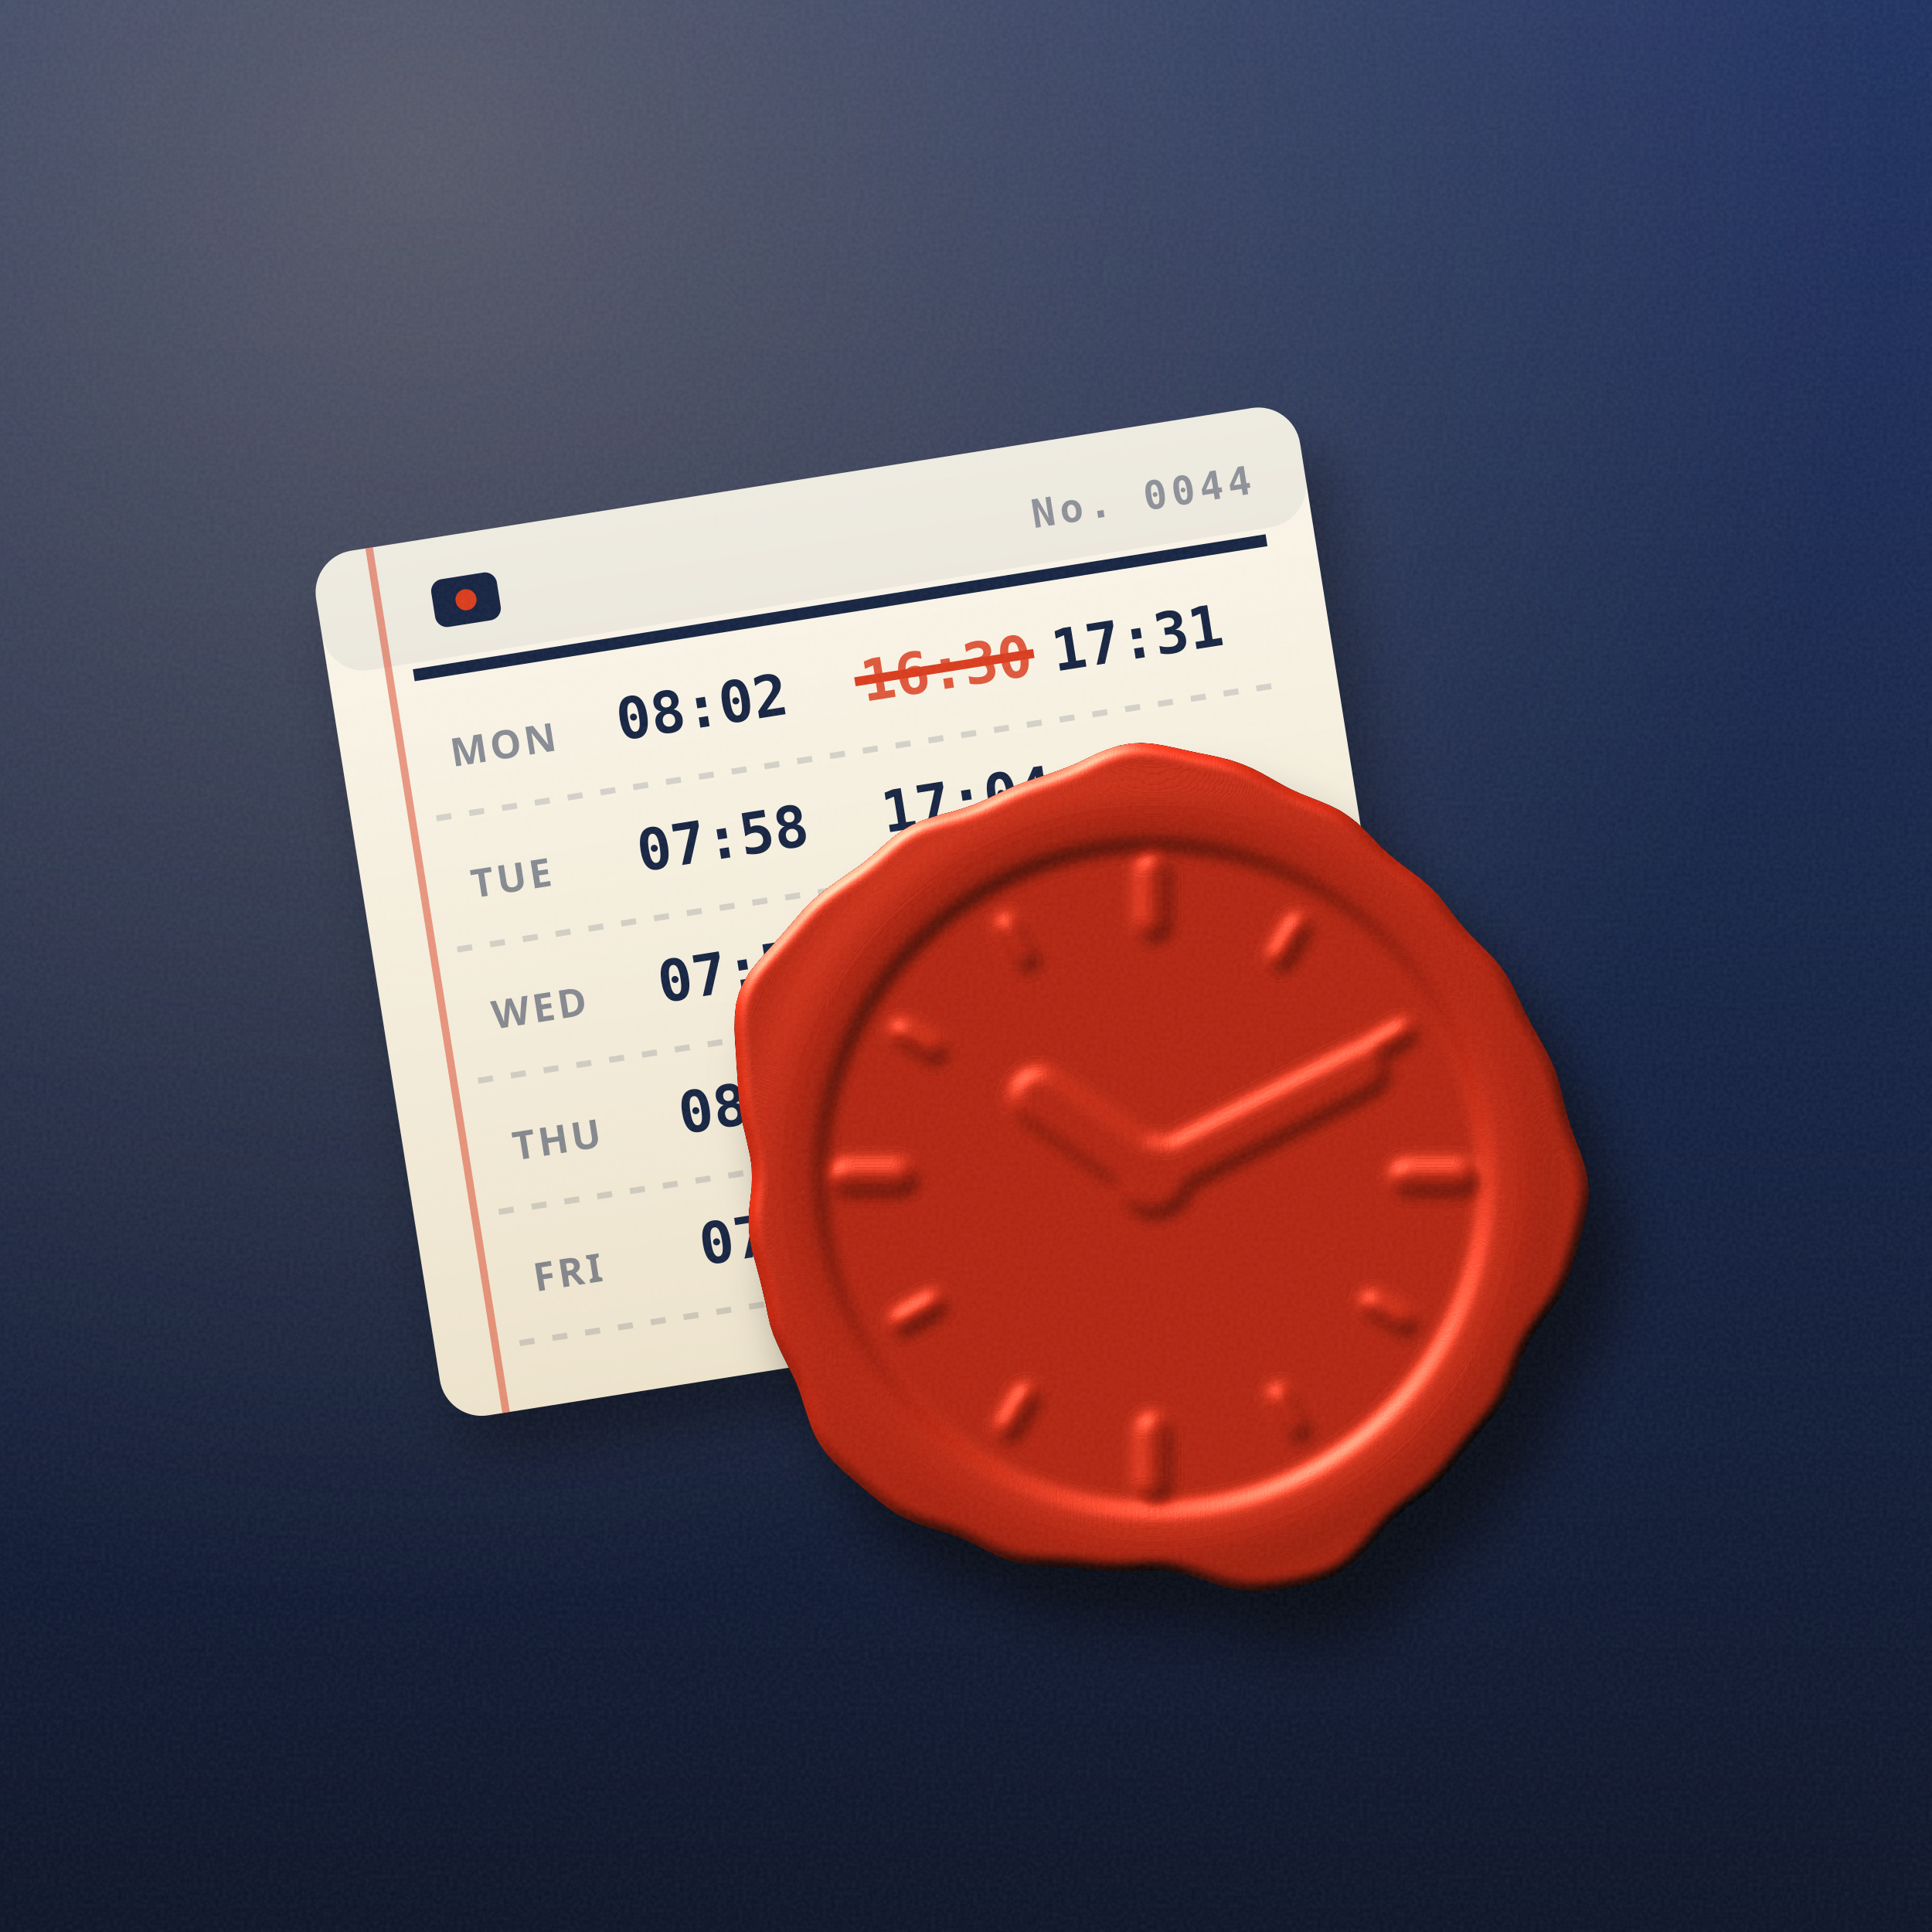
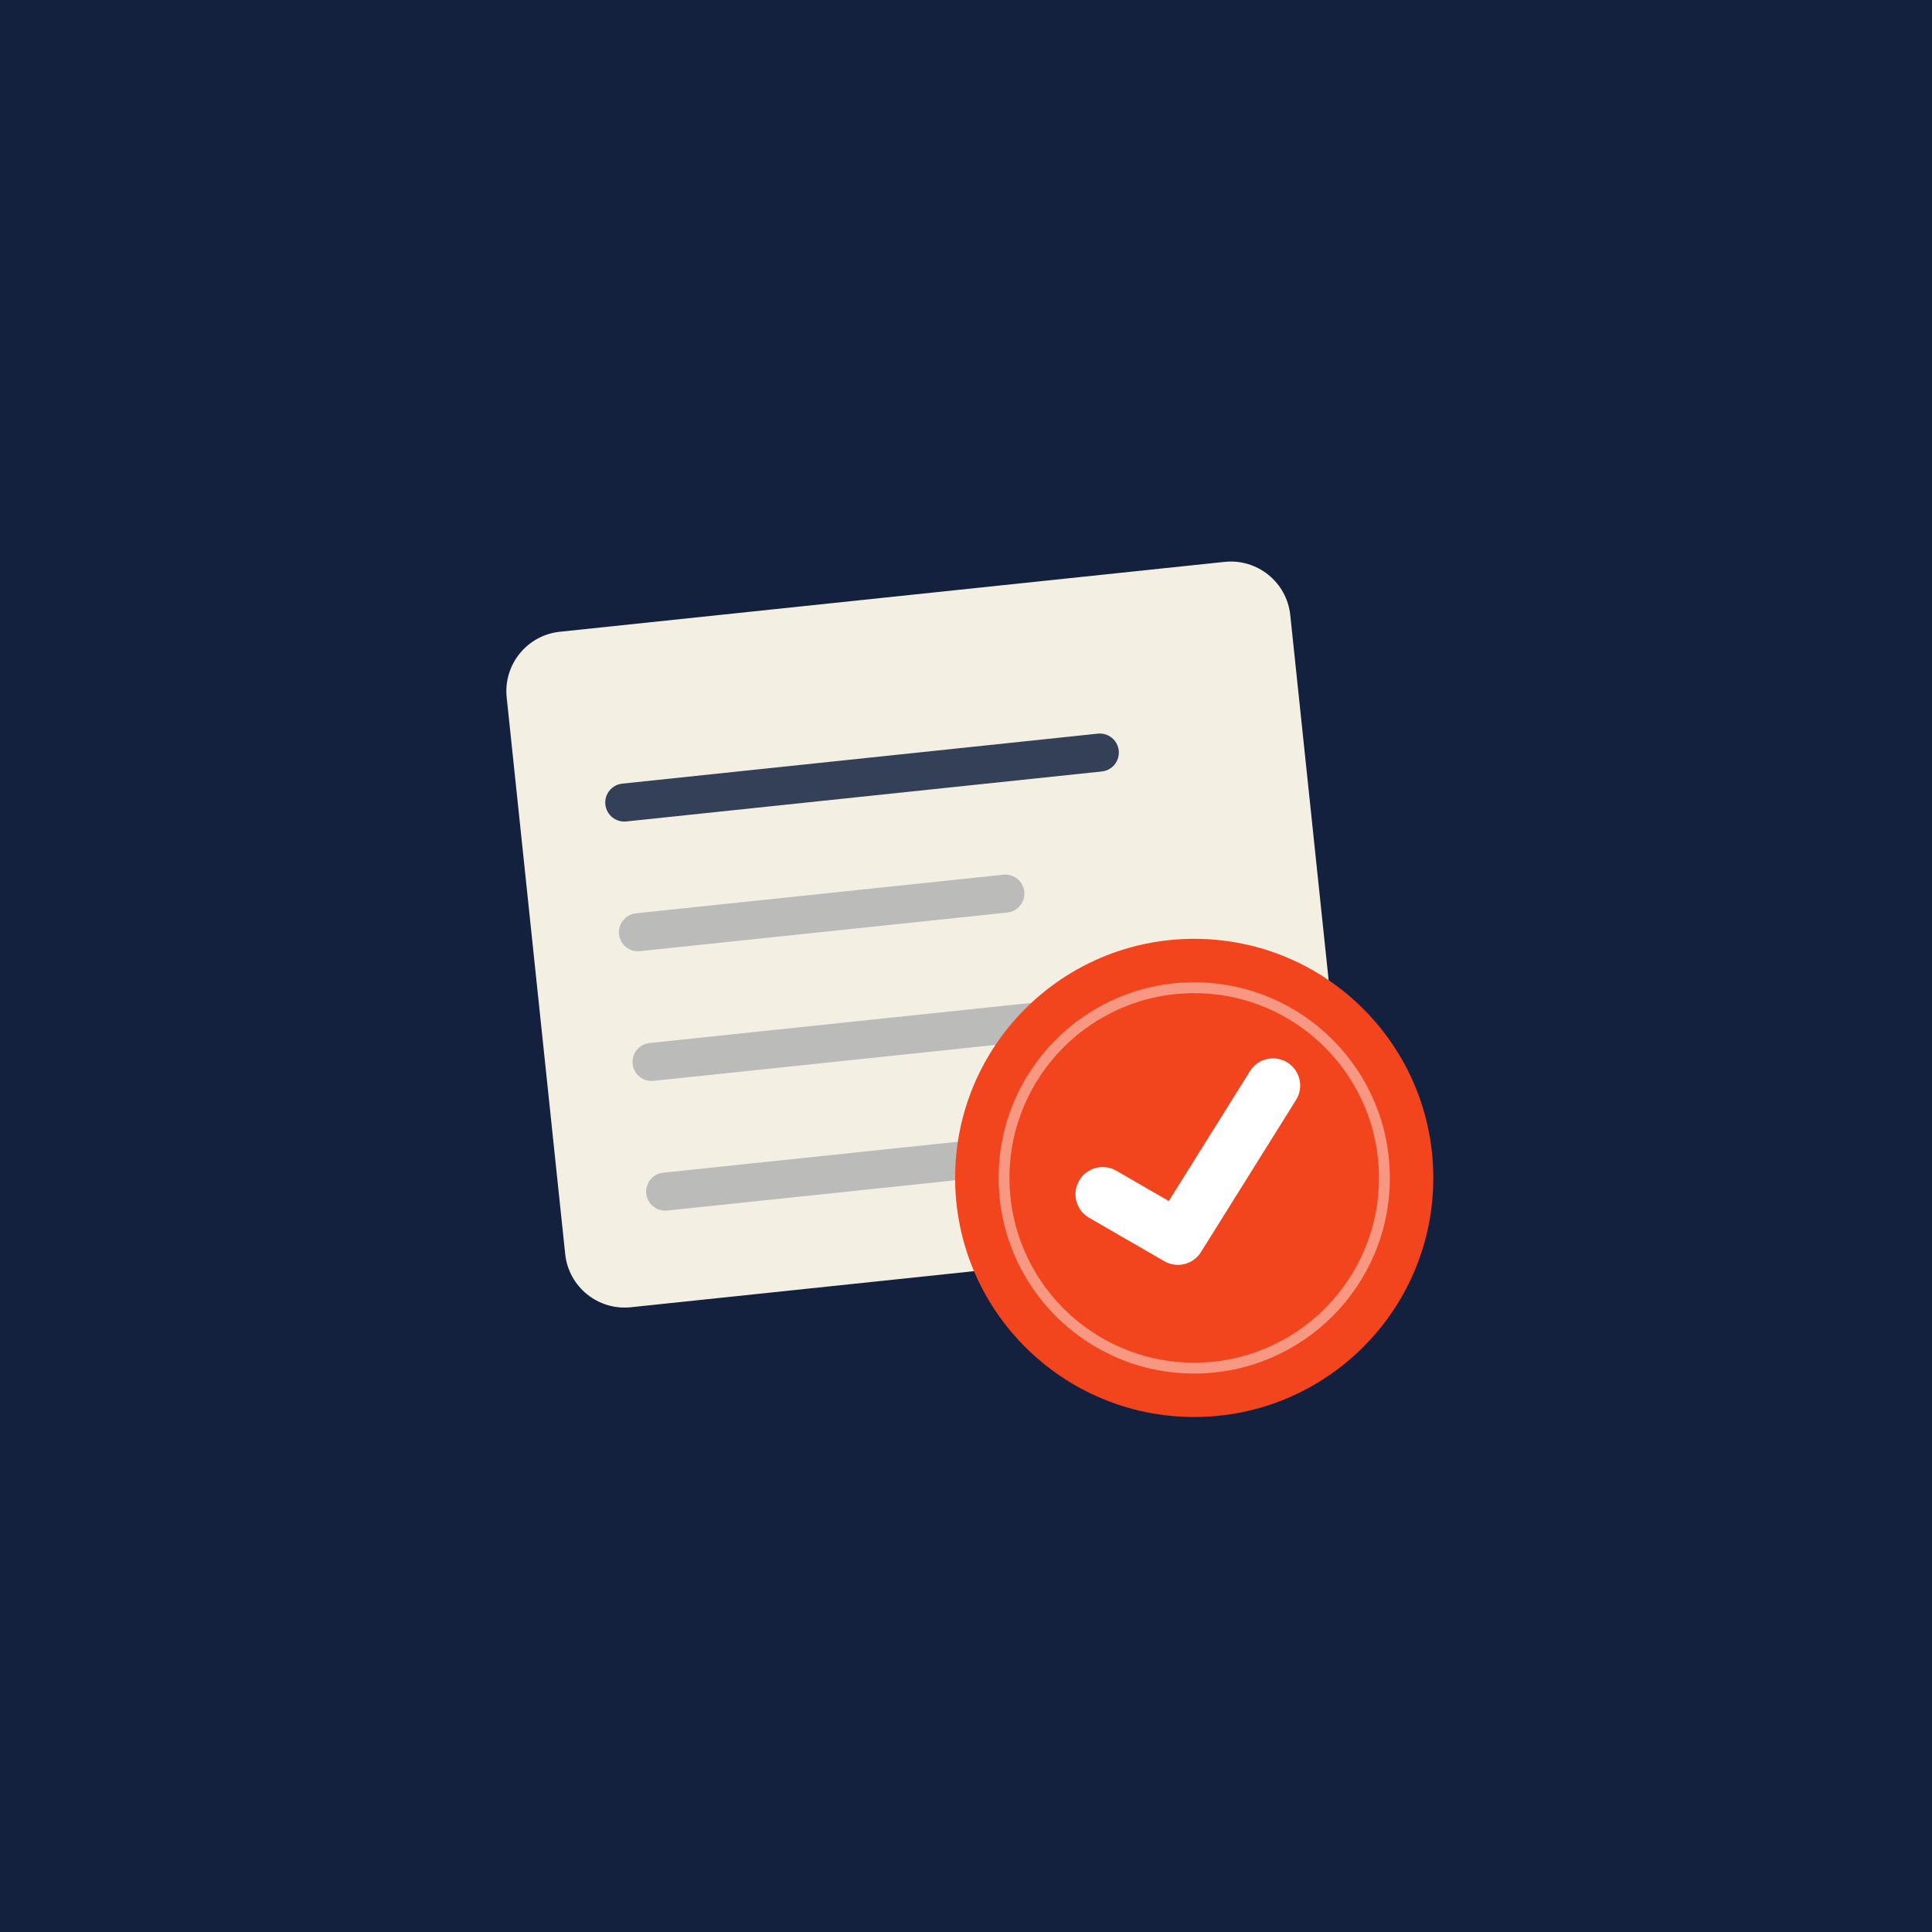
<svg xmlns="http://www.w3.org/2000/svg" viewBox="0 0 512 512">
-   <defs>
-     <style>
-       .t { font: 600 19px 'JetBrains Mono', ui-monospace, monospace; fill: #13213f; }
-       .t.was { fill: #d8391a; opacity: .85; }
-       .no { font: 600 13px 'JetBrains Mono', monospace; letter-spacing: .12em; fill: #13213f; opacity: .45; }
-       .day { font: 700 13px 'Figtree', sans-serif; letter-spacing: .08em; fill: #13213f; opacity: .5; }
-     </style>
-     <linearGradient id="bg" x1="0" y1="0" x2="0" y2="1">
-       <stop offset="0" stop-color="#1d3060" />
-       <stop offset="1" stop-color="#0a1226" />
-     </linearGradient>
-     <radialGradient id="lamp" cx="0.22" cy="0.08" r="0.75">
-       <stop offset="0" stop-color="#e8c58a" stop-opacity=".28" />
-       <stop offset="1" stop-color="#e8c58a" stop-opacity="0" />
-     </radialGradient>
-     <linearGradient id="paper" x1="0" y1="0" x2="0" y2="1">
-       <stop offset="0" stop-color="#fbf6ea" />
-       <stop offset="1" stop-color="#ece2cb" />
-     </linearGradient>
-     <radialGradient id="wax" cx="0.36" cy="0.3" r="0.78">
-       <stop offset="0" stop-color="#ff6a3f" />
-       <stop offset="0.45" stop-color="#e2401a" />
-       <stop offset="0.85" stop-color="#b42a0e" />
-       <stop offset="1" stop-color="#8a1d07" />
-     </radialGradient>
-     <radialGradient id="well" cx="0.5" cy="0.5" r="0.5">
-       <stop offset="0.82" stop-color="#c7330f" />
-       <stop offset="1" stop-color="#9c230a" />
-     </radialGradient>
-     <filter id="grain" x="0" y="0" width="100%" height="100%">
-       <feTurbulence type="fractalNoise" baseFrequency=".9" numOctaves="3" seed="4" />
-       <feColorMatrix values="0 0 0 0 1  0 0 0 0 1  0 0 0 0 1  0 0 0 .07 0" />
-       <feComposite in2="SourceGraphic" operator="in" />
-     </filter>
-     <filter id="waxtex" x="-5%" y="-5%" width="110%" height="110%">
-       <feTurbulence type="fractalNoise" baseFrequency=".035" numOctaves="3" seed="9" result="n" />
-       <feDiffuseLighting in="n" surfaceScale="2.2" lighting-color="#fff" result="lit">
-         <feDistantLight azimuth="225" elevation="52" />
-       </feDiffuseLighting>
-       <feComposite in="lit" in2="SourceGraphic" operator="in" result="tex" />
-       <feBlend in="SourceGraphic" in2="tex" mode="multiply" />
-     </filter>
-     <filter id="waxlight" x="-10%" y="-10%" width="120%" height="120%" color-interpolation-filters="sRGB">
-       <feColorMatrix in="SourceGraphic" type="luminanceToAlpha" result="h0" />
-       <feTurbulence type="fractalNoise" baseFrequency=".012" numOctaves="2" seed="11" result="n" />
-       <feColorMatrix in="n" type="luminanceToAlpha" result="na" />
-       <feComposite in="h0" in2="na" operator="arithmetic" k2="1" k3="0" k4="0" result="h1" />
-       <feComposite in="h1" in2="SourceAlpha" operator="in" result="h2" />
-       <feGaussianBlur in="h2" stdDeviation="2.2" result="h" />
-       <feDiffuseLighting in="h" surfaceScale="9" diffuseConstant="1.15" lighting-color="#fff" result="diff">
-         <feDistantLight azimuth="235" elevation="36" />
-       </feDiffuseLighting>
-       <feSpecularLighting in="h" surfaceScale="9" specularConstant=".9" specularExponent="30" lighting-color="#ffe2d4" result="spec">
-         <feDistantLight azimuth="235" elevation="36" />
-       </feSpecularLighting>
-       <feFlood flood-color="#a81d09" result="red" />
-       <feComposite in="red" in2="SourceAlpha" operator="in" result="base" />
-       <feComposite in="base" in2="diff" operator="arithmetic" k1="1.5" result="shaded" />
-       <feComposite in="spec" in2="SourceAlpha" operator="in" result="specm" />
-       <feComposite in="shaded" in2="specm" operator="arithmetic" k2="1" k3=".85" />
-     </filter>
-     <filter id="blur6" x="-20%" y="-20%" width="140%" height="140%">
-       <feGaussianBlur stdDeviation="6" />
-     </filter>
-     <filter id="soft" x="-30%" y="-30%" width="160%" height="160%">
-       <feGaussianBlur stdDeviation="9" />
-     </filter>
-     <filter id="blur2" x="-20%" y="-20%" width="140%" height="140%">
-       <feGaussianBlur stdDeviation="2" />
-     </filter>
-     <filter id="blur1">
-       <feGaussianBlur stdDeviation="1.1" />
-     </filter>
-     <clipPath id="tile">
-       <rect width="512" height="512" rx="112" />
-     </clipPath>
-     <clipPath id="sealclip">
-       <path d="M461.9 326.0L462.3 329.8L462.2 333.6L461.6 337.3L460.8 341.0L459.9 344.7L458.9 348.3L457.9 351.9L456.8 355.5L455.6 359.0L454.1 362.5L452.4 365.8L450.4 369.0L448.2 372.1L446.0 375.1L443.9 378.2L442.1 381.3L440.5 384.4L439.2 387.8L438.0 391.1L436.7 394.5L435.2 397.8L433.5 401.0L431.5 404.0L429.2 406.8L426.9 409.6L424.6 412.3L422.3 415.1L420.1 417.9L417.9 420.8L415.6 423.6L413.2 426.3L410.6 428.8L407.8 431.1L404.9 433.3L402.0 435.5L399.2 437.8L396.6 440.3L394.0 443.0L391.5 446.0L389.0 448.9L386.3 451.8L383.4 454.4L380.3 456.6L376.9 458.3L373.3 459.6L369.7 460.6L366.0 461.5L362.2 462.1L358.5 462.7L354.7 463.0L350.9 463.1L347.1 462.8L343.2 462.1L339.4 461.0L335.6 459.7L331.9 458.5L328.3 457.3L324.8 456.6L321.4 456.2L318.0 456.1L314.6 456.3L311.2 456.5L307.7 456.6L304.3 456.5L300.9 456.3L297.4 455.9L294.0 455.5L290.5 455.2L287.0 455.0L283.5 454.8L279.9 454.7L276.3 454.3L272.8 453.6L269.4 452.6L266.1 451.3L262.9 449.7L259.8 448.1L256.6 446.5L253.3 445.1L249.9 443.9L246.4 442.9L242.8 441.8L239.3 440.5L235.9 439.0L232.6 437.3L229.6 435.2L226.7 432.9L223.8 430.6L221.0 428.2L218.2 425.8L215.4 423.4L212.7 420.8L210.2 418.1L208.0 415.1L206.1 411.9L204.6 408.4L203.4 404.8L202.2 401.2L201.1 397.6L199.8 394.2L198.3 391.0L196.7 387.8L195.1 384.6L193.6 381.4L192.2 378.1L191.1 374.7L190.3 371.2L189.6 367.7L188.8 364.3L188.0 360.8L187.1 357.4L186.2 354.0L185.2 350.6L184.5 347.1L184.1 343.6L184.0 340.1L184.2 336.5L184.6 333.0L185.0 329.5L185.1 326.0L185.0 322.5L184.5 319.0L183.7 315.4L182.9 311.8L182.0 308.1L181.3 304.4L180.8 300.6L180.5 296.8L180.3 292.9L180.0 289.0L179.8 285.1L179.5 281.0L179.3 276.9L179.4 272.8L179.8 268.8L180.8 264.9L182.4 261.3L184.4 257.9L186.9 254.8L189.5 251.8L192.1 248.9L194.7 246.0L197.3 243.0L199.8 240.1L202.3 237.2L205.0 234.5L207.9 232.0L211.0 229.6L214.1 227.4L217.2 225.2L220.3 223.1L223.3 220.8L226.1 218.4L228.9 215.9L231.7 213.5L234.7 211.3L237.9 209.4L241.3 207.9L244.9 206.7L248.5 205.6L252.1 204.7L255.6 203.6L259.0 202.4L262.3 201.0L265.6 199.4L268.8 197.9L272.1 196.4L275.5 195.1L278.9 193.9L282.3 192.8L285.7 191.6L289.2 190.3L292.6 188.9L296.0 187.3L299.5 185.6L303.1 184.2L306.7 183.0L310.5 182.3L314.2 182.1L318.0 182.4L321.7 183.0L325.5 183.8L329.1 184.6L332.8 185.4L336.4 186.1L340.0 186.9L343.6 187.8L347.1 189.0L350.5 190.4L353.9 192.1L357.1 193.9L360.3 195.7L363.5 197.4L366.8 198.9L370.1 200.2L373.4 201.5L376.7 202.9L379.9 204.5L382.9 206.5L385.7 208.7L388.3 211.2L390.9 213.8L393.3 216.4L395.9 218.8L398.5 221.0L401.3 223.1L404.1 225.2L406.9 227.3L409.5 229.6L412.0 232.0L414.2 234.7L416.3 237.4L418.4 240.2L420.6 242.9L422.9 245.5L425.4 248.0L427.9 250.5L430.4 253.0L432.7 255.7L434.8 258.6L436.6 261.6L438.2 264.8L439.7 268.0L441.1 271.2L442.7 274.3L444.5 277.5L446.3 280.6L448.0 283.7L449.7 287.0L451.1 290.3L452.3 293.8L453.2 297.3L454.0 300.8L454.9 304.3L455.9 307.8L457.1 311.4L458.4 314.9L459.8 318.6L461.0 322.3Z" />
-     </clipPath>
-   </defs>
-   <g>
-     <rect width="512" height="512" fill="url(#bg)" />
-     <rect width="512" height="512" fill="url(#lamp)" />
-     <g transform="translate(256 256) scale(0.8) translate(-256 -256)">
-       <g transform="rotate(-9 230 230)">
-         <rect x="58" y="92" width="330" height="290" rx="14" fill="#000" opacity=".35" filter="url(#soft)" transform="translate(6 14)" />
-         <rect x="58" y="92" width="330" height="290" rx="14" fill="url(#paper)" />
-         <rect x="58" y="92" width="330" height="40" rx="14" fill="#13213f" opacity=".06" />
-         <line x1="78" y1="92" x2="78" y2="382" stroke="#d8391a" stroke-opacity=".5" stroke-width="2.5" />
-         <rect x="96" y="106" width="22" height="16" rx="4" fill="#13213f" />
-         <circle cx="107" cy="114" r="3.5" fill="#d8391a" />
-         <text x="370" y="120" text-anchor="end" class="no">No. 0044</text>
-         <line x1="86" y1="136" x2="372" y2="136" stroke="#13213f" stroke-width="4" />
-         <text x="94" y="168" class="day">MON</text>
-         <text x="150" y="168" class="t">08:02</text>
-         <text x="232" y="168" class="t was">16:30</text>
-         <line x1="230" y1="161" x2="290" y2="161" stroke="#d8391a" stroke-width="3" />
-         <text x="296" y="168" class="t">17:31</text>
-         <line x1="86" y1="184" x2="372" y2="184" stroke="#13213f" stroke-opacity=".16" stroke-width="2" stroke-dasharray="5 6" />
-         <text x="94" y="212" class="day">TUE</text>
-         <text x="150" y="212" class="t">07:58</text>
-         <text x="232" y="212" class="t">17:04</text>
-         <line x1="86" y1="228" x2="372" y2="228" stroke="#13213f" stroke-opacity=".16" stroke-width="2" stroke-dasharray="5 6" />
-         <text x="94" y="256" class="day">WED</text>
-         <text x="150" y="256" class="t">07:55</text>
-         <text x="232" y="256" class="t">18:40</text>
-         <line x1="86" y1="272" x2="372" y2="272" stroke="#13213f" stroke-opacity=".16" stroke-width="2" stroke-dasharray="5 6" />
-         <text x="94" y="300" class="day">THU</text>
-         <text x="150" y="300" class="t">08:00</text>
-         <text x="232" y="300" class="t">17:02</text>
-         <line x1="86" y1="316" x2="372" y2="316" stroke="#13213f" stroke-opacity=".16" stroke-width="2" stroke-dasharray="5 6" />
-         <text x="94" y="344" class="day">FRI</text>
-         <text x="150" y="344" class="t">07:57</text>
-         <text x="232" y="344" class="t">17:10</text>
-         <line x1="86" y1="360" x2="372" y2="360" stroke="#13213f" stroke-opacity=".16" stroke-width="2" stroke-dasharray="5 6" />
-       </g>
-       <path d="M461.9 326.0L462.3 329.8L462.2 333.6L461.6 337.3L460.8 341.0L459.9 344.7L458.9 348.3L457.9 351.9L456.8 355.5L455.6 359.0L454.1 362.5L452.4 365.8L450.4 369.0L448.2 372.1L446.0 375.1L443.9 378.2L442.1 381.3L440.5 384.4L439.2 387.8L438.0 391.1L436.7 394.5L435.2 397.8L433.5 401.0L431.5 404.0L429.2 406.8L426.9 409.6L424.6 412.3L422.3 415.1L420.1 417.9L417.9 420.8L415.6 423.6L413.2 426.3L410.6 428.8L407.8 431.1L404.9 433.3L402.0 435.5L399.2 437.8L396.6 440.3L394.0 443.0L391.5 446.0L389.0 448.9L386.3 451.8L383.4 454.4L380.3 456.6L376.9 458.3L373.3 459.6L369.7 460.6L366.0 461.5L362.2 462.1L358.5 462.7L354.7 463.0L350.9 463.1L347.1 462.8L343.2 462.1L339.4 461.0L335.6 459.7L331.9 458.5L328.3 457.3L324.8 456.6L321.4 456.2L318.0 456.1L314.6 456.3L311.2 456.5L307.7 456.6L304.3 456.5L300.9 456.3L297.4 455.9L294.0 455.5L290.5 455.2L287.0 455.0L283.5 454.8L279.9 454.7L276.3 454.3L272.8 453.6L269.4 452.6L266.1 451.3L262.9 449.7L259.8 448.1L256.6 446.5L253.3 445.1L249.9 443.9L246.4 442.9L242.8 441.8L239.3 440.5L235.9 439.0L232.6 437.3L229.6 435.2L226.7 432.9L223.8 430.6L221.0 428.2L218.2 425.8L215.4 423.4L212.7 420.8L210.2 418.1L208.0 415.1L206.1 411.9L204.6 408.4L203.4 404.8L202.2 401.2L201.1 397.6L199.8 394.2L198.3 391.0L196.7 387.8L195.1 384.6L193.6 381.4L192.2 378.1L191.1 374.7L190.3 371.2L189.6 367.7L188.8 364.3L188.0 360.8L187.1 357.4L186.2 354.0L185.2 350.6L184.5 347.1L184.1 343.6L184.0 340.1L184.2 336.5L184.6 333.0L185.0 329.5L185.1 326.0L185.0 322.5L184.5 319.0L183.7 315.4L182.9 311.8L182.0 308.1L181.3 304.4L180.8 300.6L180.5 296.8L180.3 292.9L180.0 289.0L179.8 285.1L179.5 281.0L179.3 276.9L179.4 272.8L179.8 268.8L180.8 264.9L182.4 261.3L184.4 257.9L186.9 254.8L189.5 251.8L192.1 248.9L194.7 246.0L197.3 243.0L199.8 240.1L202.3 237.2L205.0 234.5L207.9 232.0L211.0 229.6L214.1 227.4L217.2 225.2L220.3 223.1L223.3 220.8L226.1 218.4L228.9 215.9L231.7 213.5L234.7 211.3L237.9 209.4L241.3 207.9L244.9 206.7L248.5 205.6L252.1 204.7L255.6 203.6L259.0 202.4L262.3 201.0L265.6 199.4L268.8 197.9L272.1 196.4L275.5 195.1L278.9 193.9L282.3 192.8L285.7 191.6L289.2 190.3L292.6 188.9L296.0 187.3L299.5 185.6L303.1 184.2L306.7 183.0L310.5 182.3L314.2 182.1L318.0 182.4L321.7 183.0L325.5 183.8L329.1 184.6L332.8 185.4L336.4 186.1L340.0 186.9L343.6 187.8L347.1 189.0L350.5 190.4L353.9 192.1L357.1 193.9L360.3 195.7L363.5 197.4L366.8 198.9L370.1 200.2L373.4 201.5L376.7 202.9L379.9 204.5L382.9 206.5L385.7 208.7L388.3 211.2L390.9 213.8L393.3 216.4L395.9 218.8L398.5 221.0L401.3 223.1L404.1 225.2L406.9 227.3L409.5 229.6L412.0 232.0L414.2 234.7L416.3 237.4L418.4 240.2L420.6 242.9L422.9 245.5L425.4 248.0L427.9 250.5L430.4 253.0L432.7 255.7L434.8 258.6L436.6 261.6L438.2 264.8L439.7 268.0L441.1 271.2L442.7 274.3L444.5 277.5L446.3 280.6L448.0 283.7L449.7 287.0L451.1 290.3L452.3 293.8L453.2 297.3L454.0 300.8L454.9 304.3L455.9 307.8L457.1 311.4L458.4 314.9L459.8 318.6L461.0 322.3Z" fill="#000" opacity=".6" filter="url(#soft)" transform="translate(12 18)" />
-       <g filter="url(#waxlight)">
-         <path d="M461.9 326.0L462.3 329.8L462.2 333.6L461.6 337.3L460.8 341.0L459.9 344.7L458.9 348.3L457.9 351.9L456.8 355.5L455.6 359.0L454.1 362.5L452.4 365.8L450.4 369.0L448.2 372.1L446.0 375.1L443.9 378.2L442.1 381.3L440.5 384.4L439.2 387.8L438.0 391.1L436.7 394.5L435.2 397.8L433.5 401.0L431.5 404.0L429.2 406.8L426.9 409.6L424.6 412.3L422.3 415.1L420.1 417.9L417.9 420.8L415.6 423.6L413.2 426.3L410.6 428.8L407.8 431.1L404.9 433.3L402.0 435.5L399.2 437.8L396.6 440.3L394.0 443.0L391.5 446.0L389.0 448.9L386.3 451.8L383.4 454.4L380.3 456.6L376.9 458.3L373.3 459.6L369.7 460.6L366.0 461.5L362.2 462.1L358.5 462.7L354.7 463.0L350.9 463.1L347.1 462.8L343.2 462.1L339.4 461.0L335.6 459.7L331.9 458.5L328.3 457.3L324.8 456.6L321.4 456.2L318.0 456.1L314.6 456.3L311.2 456.5L307.7 456.6L304.3 456.5L300.9 456.3L297.4 455.9L294.0 455.5L290.5 455.2L287.0 455.0L283.5 454.8L279.9 454.7L276.3 454.3L272.8 453.6L269.4 452.6L266.1 451.3L262.9 449.7L259.8 448.1L256.6 446.5L253.3 445.1L249.9 443.9L246.4 442.9L242.8 441.8L239.3 440.5L235.9 439.0L232.6 437.3L229.6 435.2L226.7 432.9L223.8 430.6L221.0 428.2L218.2 425.8L215.4 423.4L212.7 420.8L210.2 418.1L208.0 415.1L206.1 411.9L204.6 408.4L203.4 404.8L202.2 401.2L201.1 397.6L199.8 394.2L198.3 391.0L196.7 387.8L195.1 384.6L193.6 381.4L192.2 378.1L191.1 374.7L190.3 371.2L189.6 367.7L188.8 364.3L188.0 360.8L187.1 357.4L186.2 354.0L185.2 350.6L184.5 347.1L184.1 343.6L184.0 340.1L184.2 336.5L184.6 333.0L185.0 329.5L185.1 326.0L185.0 322.5L184.5 319.0L183.7 315.4L182.9 311.8L182.0 308.1L181.3 304.4L180.8 300.6L180.5 296.8L180.3 292.9L180.0 289.0L179.8 285.1L179.5 281.0L179.3 276.9L179.4 272.8L179.8 268.8L180.8 264.9L182.4 261.3L184.4 257.9L186.9 254.8L189.5 251.8L192.1 248.9L194.7 246.0L197.3 243.0L199.8 240.1L202.3 237.2L205.0 234.5L207.9 232.0L211.0 229.6L214.1 227.4L217.2 225.2L220.3 223.1L223.3 220.8L226.1 218.4L228.9 215.9L231.7 213.5L234.7 211.3L237.9 209.4L241.3 207.9L244.9 206.7L248.5 205.6L252.1 204.7L255.6 203.6L259.0 202.4L262.3 201.0L265.6 199.4L268.8 197.9L272.1 196.4L275.5 195.1L278.9 193.9L282.3 192.8L285.7 191.6L289.2 190.3L292.6 188.9L296.0 187.3L299.5 185.6L303.1 184.2L306.7 183.0L310.5 182.3L314.2 182.1L318.0 182.4L321.7 183.0L325.5 183.8L329.1 184.6L332.8 185.4L336.4 186.1L340.0 186.9L343.6 187.8L347.1 189.0L350.5 190.4L353.9 192.1L357.1 193.9L360.3 195.7L363.5 197.4L366.8 198.9L370.1 200.2L373.4 201.5L376.7 202.9L379.9 204.5L382.9 206.5L385.7 208.7L388.3 211.2L390.9 213.8L393.3 216.4L395.9 218.8L398.5 221.0L401.3 223.1L404.1 225.2L406.9 227.3L409.5 229.6L412.0 232.0L414.2 234.7L416.3 237.4L418.4 240.2L420.6 242.9L422.9 245.5L425.4 248.0L427.9 250.5L430.4 253.0L432.7 255.7L434.8 258.6L436.6 261.6L438.2 264.8L439.7 268.0L441.1 271.2L442.7 274.3L444.5 277.5L446.3 280.6L448.0 283.7L449.7 287.0L451.1 290.3L452.3 293.8L453.2 297.3L454.0 300.8L454.9 304.3L455.9 307.8L457.1 311.4L458.4 314.9L459.8 318.6L461.0 322.3Z" fill="#c4c4c4" />
-         <g clip-path="url(#sealclip)">
-           <circle cx="318" cy="326" r="122" fill="none" stroke="#fff" stroke-width="20" filter="url(#blur6)" />
-           <circle cx="318" cy="326" r="110" fill="#7a7a7a" filter="url(#blur1)" />
-           <g filter="url(#blur1)">
-             <line x1="318.0" y1="242.0" x2="318.0" y2="224.0" stroke="#c8c8c8" stroke-width="9.0" stroke-linecap="round" />
-             <line x1="360.0" y1="253.3" x2="366.0" y2="242.9" stroke="#c8c8c8" stroke-width="6.0" stroke-linecap="round" />
-             <line x1="390.7" y1="284.0" x2="401.1" y2="278.0" stroke="#c8c8c8" stroke-width="6.0" stroke-linecap="round" />
-             <line x1="402.0" y1="326.0" x2="420.0" y2="326.0" stroke="#c8c8c8" stroke-width="9.0" stroke-linecap="round" />
-             <line x1="390.7" y1="368.0" x2="401.1" y2="374.0" stroke="#c8c8c8" stroke-width="6.0" stroke-linecap="round" />
-             <line x1="360.0" y1="398.7" x2="366.0" y2="409.1" stroke="#c8c8c8" stroke-width="6.0" stroke-linecap="round" />
-             <line x1="318.0" y1="410.0" x2="318.0" y2="428.0" stroke="#c8c8c8" stroke-width="9.0" stroke-linecap="round" />
-             <line x1="276.0" y1="398.7" x2="270.0" y2="409.1" stroke="#c8c8c8" stroke-width="6.0" stroke-linecap="round" />
-             <line x1="245.3" y1="368.0" x2="234.9" y2="374.0" stroke="#c8c8c8" stroke-width="6.0" stroke-linecap="round" />
-             <line x1="234.0" y1="326.0" x2="216.0" y2="326.0" stroke="#c8c8c8" stroke-width="9.0" stroke-linecap="round" />
-             <line x1="245.3" y1="284.0" x2="234.9" y2="278.0" stroke="#c8c8c8" stroke-width="6.0" stroke-linecap="round" />
-             <line x1="276.0" y1="253.3" x2="270.0" y2="242.9" stroke="#c8c8c8" stroke-width="6.0" stroke-linecap="round" />
-             <line x1="318.0" y1="326.0" x2="280.2" y2="299.7" stroke="#c8c8c8" stroke-width="17.0" stroke-linecap="round" />
-             <line x1="318.0" y1="326.0" x2="387.5" y2="290.6" stroke="#c8c8c8" stroke-width="15.0" stroke-linecap="round" />
-             <circle cx="318.0" cy="326.0" r="12.0" fill="#c8c8c8" />
-           </g>
-         </g>
-       </g>
+   <rect width="512" height="512" rx="0" fill="#13213f" />
+   <g transform="translate(256 256) scale(0.72) translate(-256 -256)">
+     <g transform="rotate(-6 236 236)">
+       <rect x="96" y="120" width="290" height="250" rx="22" fill="#f4efe3" />
+       <rect x="128" y="178" width="190" height="14" rx="7" fill="#13213f" fill-opacity="0.85" />
+       <rect x="128" y="226" width="150" height="14" rx="7" fill="#13213f" fill-opacity="0.25" />
+       <rect x="128" y="274" width="190" height="14" rx="7" fill="#13213f" fill-opacity="0.25" />
+       <rect x="128" y="322" width="150" height="14" rx="7" fill="#13213f" fill-opacity="0.25" />
    </g>
-     <rect width="512" height="512" filter="url(#grain)" fill="#fff" />
+     <circle cx="340" cy="334" r="88" fill="#f2441d" />
+     <circle cx="340" cy="334" r="70" fill="none" stroke="#ffffff" stroke-opacity=".45" stroke-width="4" />
+     <polyline points="306.3,340.0 334.0,356.0 369.0,300.0" fill="none" stroke="#ffffff" stroke-width="20" stroke-linecap="round" stroke-linejoin="round" />
  </g>
</svg>
